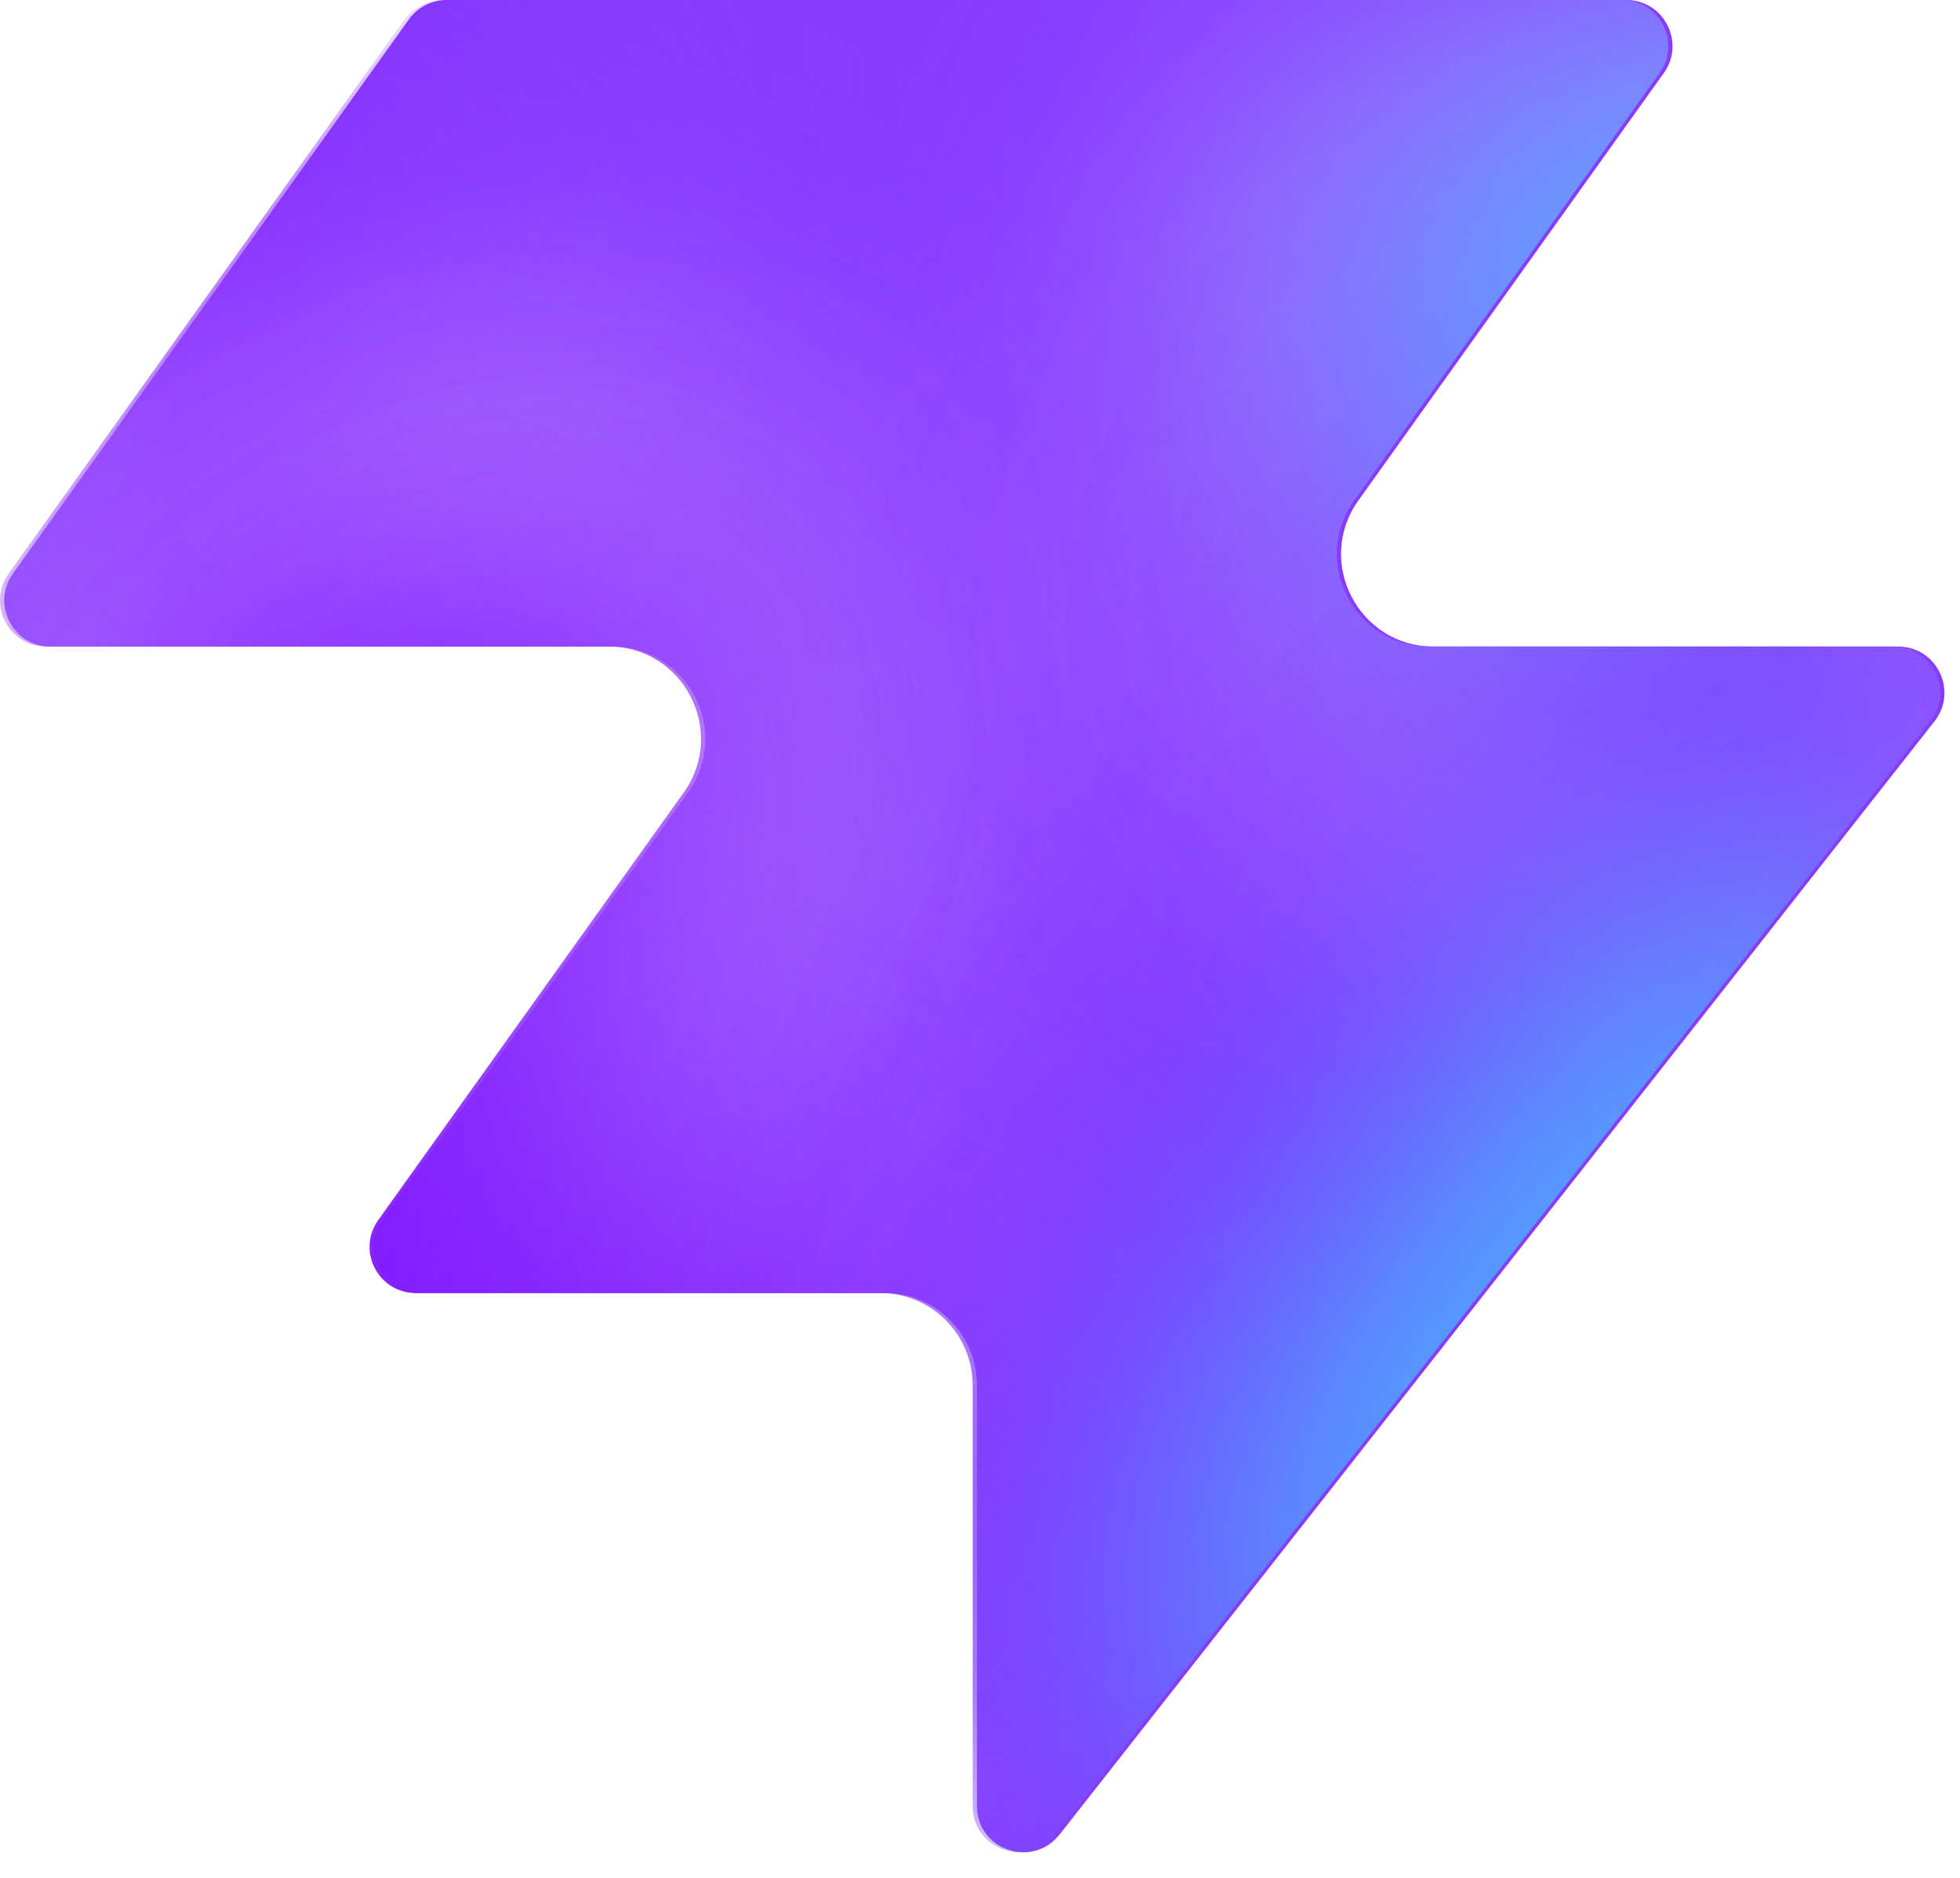
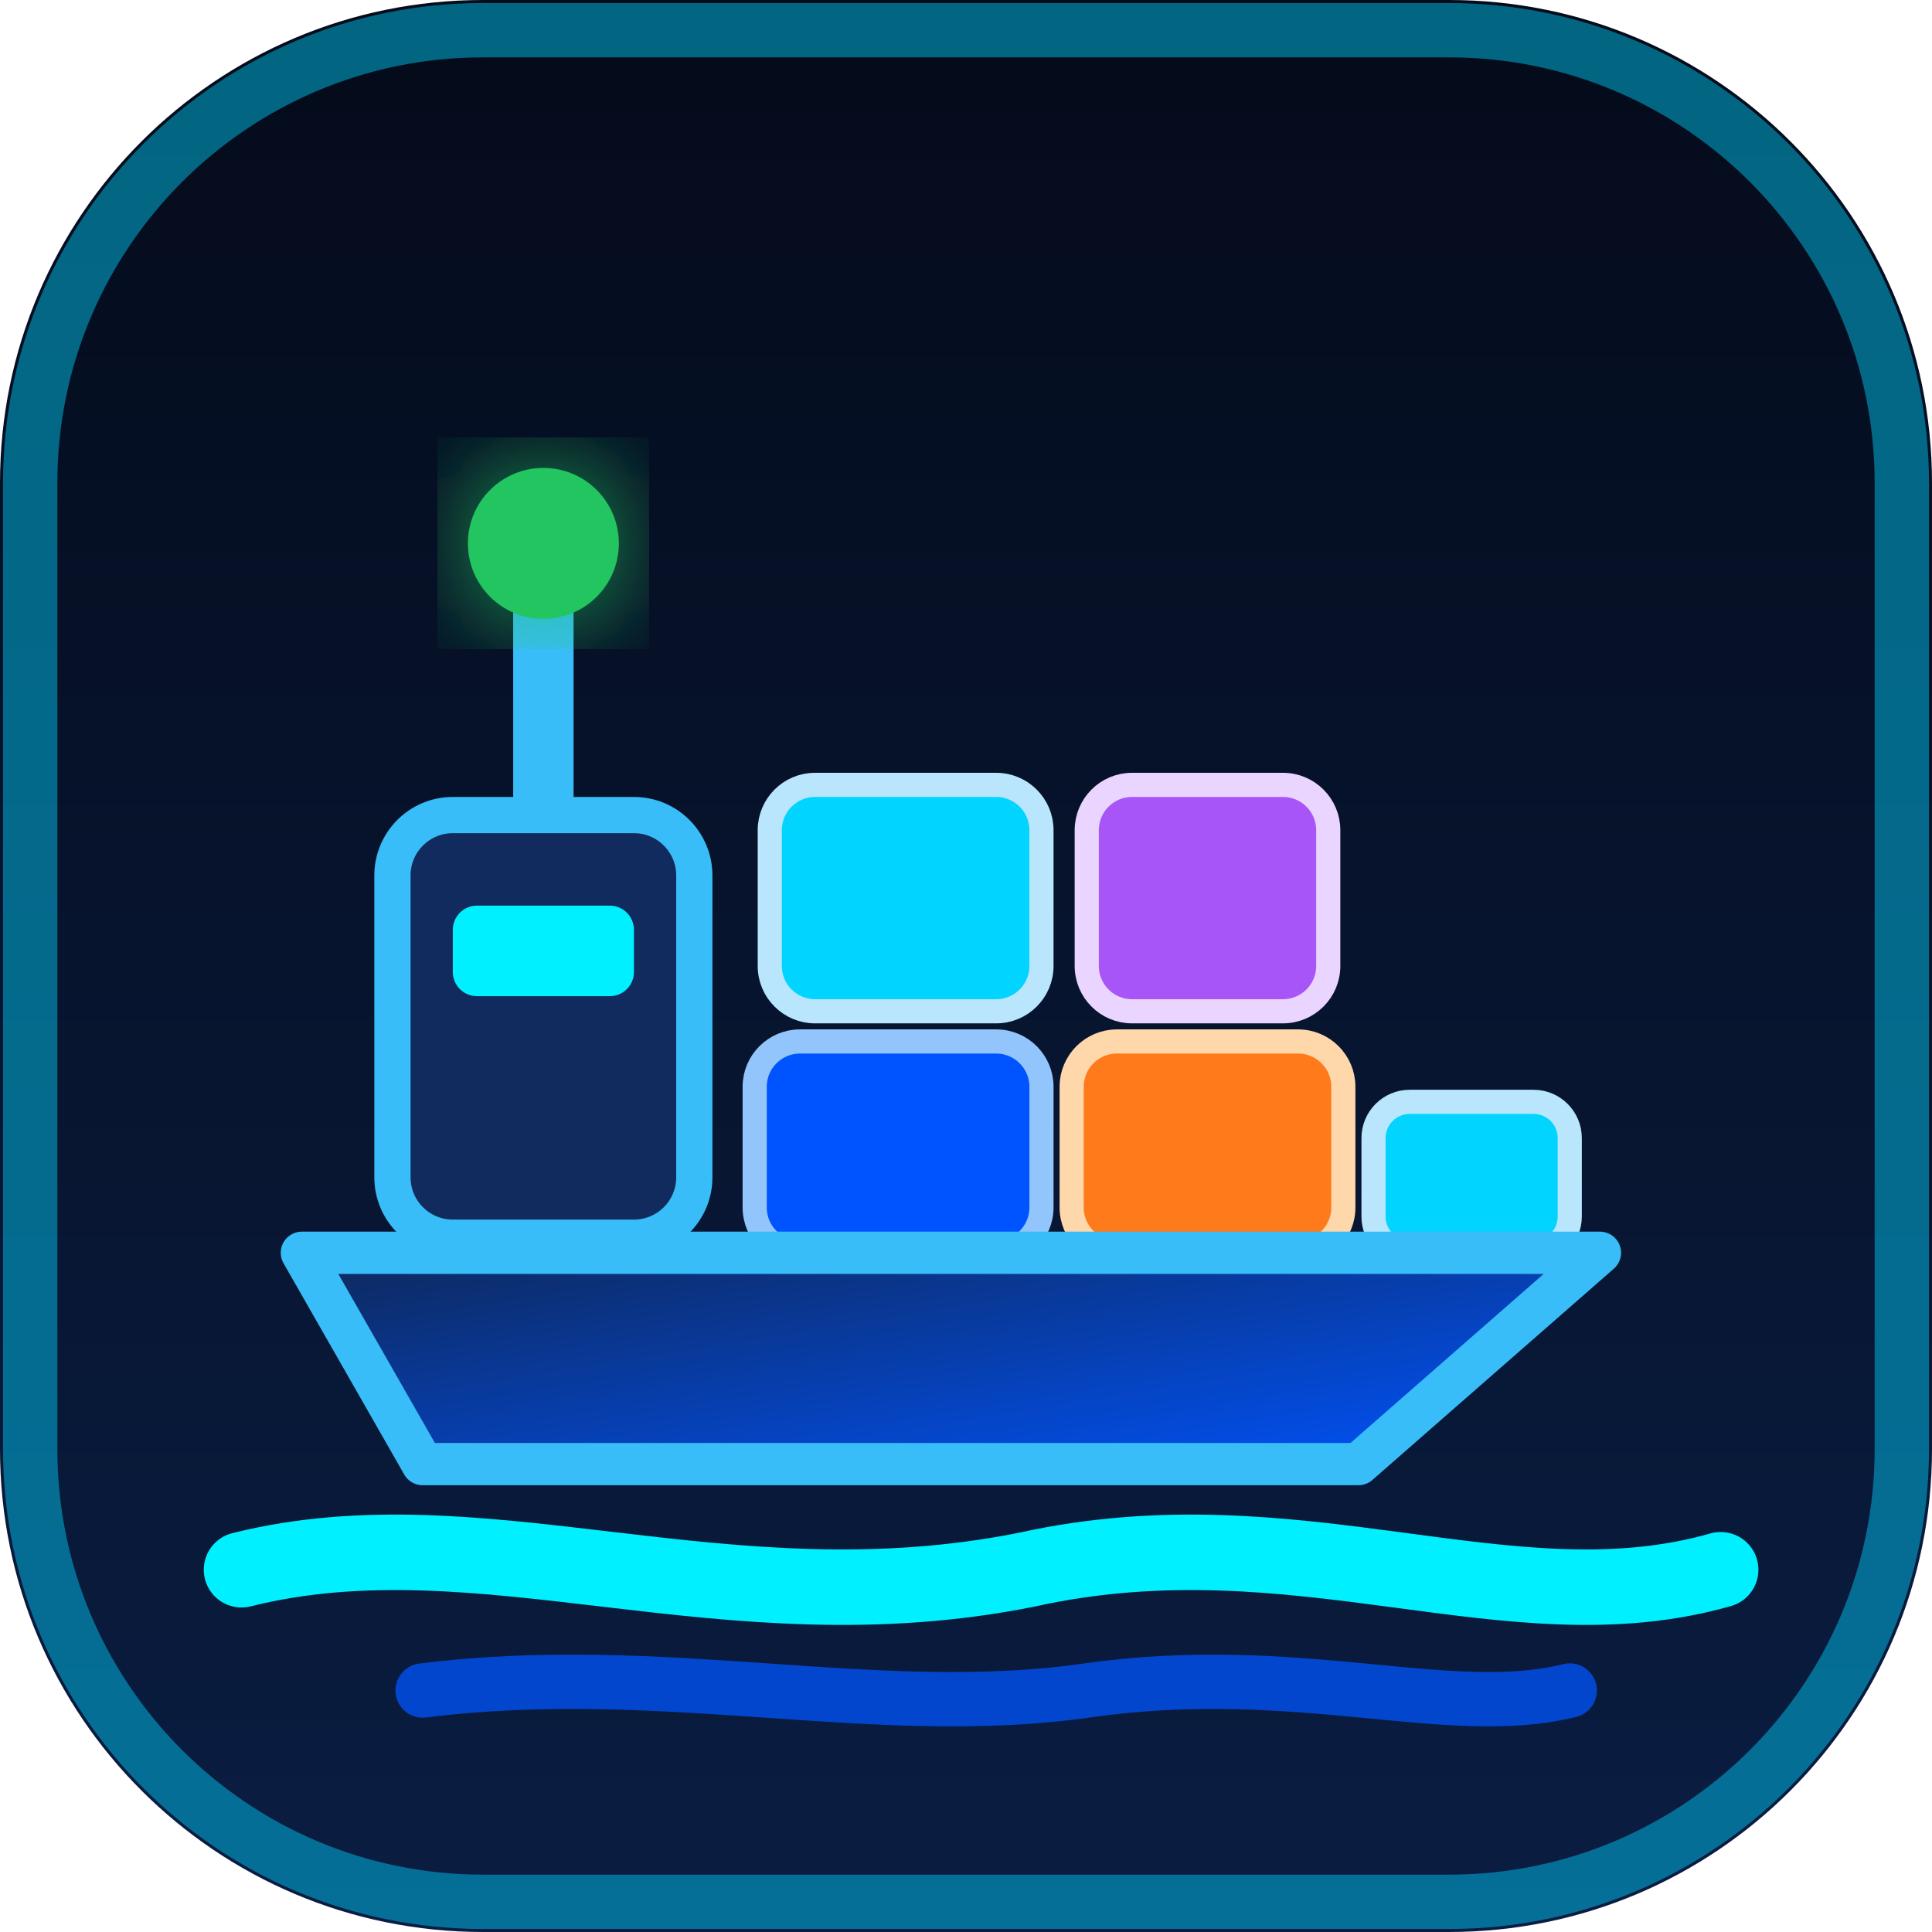
- <svg xmlns="http://www.w3.org/2000/svg" width="48" height="46" fill="none" viewBox="0 0 48 46">
-   <path fill="#863bff" d="M25.946 44.938c-.664.845-2.021.375-2.021-.698V33.937a2.26 2.26 0 0 0-2.262-2.262H10.287c-.92 0-1.456-1.04-.92-1.788l7.48-10.471c1.07-1.497 0-3.578-1.842-3.578H1.237c-.92 0-1.456-1.04-.92-1.788L10.013.474c.214-.297.556-.474.92-.474h28.894c.92 0 1.456 1.04.92 1.788l-7.48 10.471c-1.07 1.498 0 3.579 1.842 3.579h11.377c.943 0 1.473 1.088.89 1.83L25.947 44.94z" style="fill:#863bff;fill:color(display-p3 .525 .23 1);fill-opacity:1" />
-   <mask id="a" width="48" height="46" x="0" y="0" maskUnits="userSpaceOnUse" style="mask-type:alpha">
-     <path fill="#000" d="M25.842 44.938c-.664.844-2.021.375-2.021-.698V33.937a2.26 2.26 0 0 0-2.262-2.262H10.183c-.92 0-1.456-1.04-.92-1.788l7.48-10.471c1.07-1.498 0-3.579-1.842-3.579H1.133c-.92 0-1.456-1.04-.92-1.787L9.91.473c.214-.297.556-.474.92-.474h28.894c.92 0 1.456 1.04.92 1.788l-7.48 10.471c-1.07 1.498 0 3.578 1.842 3.578h11.377c.943 0 1.473 1.088.89 1.832L25.843 44.94z" style="fill:#000;fill-opacity:1" />
-   </mask>
-   <g mask="url(#a)">
-     <g filter="url(#b)">
-       <ellipse cx="5.508" cy="14.704" fill="#ede6ff" rx="5.508" ry="14.704" style="fill:#ede6ff;fill:color(display-p3 .927 .903 1);fill-opacity:1" transform="matrix(.00324 1 1 -.00324 -4.47 31.516)" />
-     </g>
-     <g filter="url(#c)">
-       <ellipse cx="10.399" cy="29.851" fill="#ede6ff" rx="10.399" ry="29.851" style="fill:#ede6ff;fill:color(display-p3 .927 .903 1);fill-opacity:1" transform="matrix(.00324 1 1 -.00324 -39.328 7.883)" />
-     </g>
-     <g filter="url(#d)">
-       <ellipse cx="5.508" cy="30.487" fill="#7e14ff" rx="5.508" ry="30.487" style="fill:#7e14ff;fill:color(display-p3 .492 .077 1);fill-opacity:1" transform="rotate(89.814 -25.913 -14.639)scale(1 -1)" />
-     </g>
-     <g filter="url(#e)">
-       <ellipse cx="5.508" cy="30.599" fill="#7e14ff" rx="5.508" ry="30.599" style="fill:#7e14ff;fill:color(display-p3 .492 .077 1);fill-opacity:1" transform="rotate(89.814 -32.644 -3.334)scale(1 -1)" />
-     </g>
-     <g filter="url(#f)">
-       <ellipse cx="5.508" cy="30.599" fill="#7e14ff" rx="5.508" ry="30.599" style="fill:#7e14ff;fill:color(display-p3 .492 .077 1);fill-opacity:1" transform="matrix(.00324 1 1 -.00324 -34.34 30.47)" />
-     </g>
-     <g filter="url(#g)">
-       <ellipse cx="14.072" cy="22.078" fill="#ede6ff" rx="14.072" ry="22.078" style="fill:#ede6ff;fill:color(display-p3 .927 .903 1);fill-opacity:1" transform="rotate(93.35 24.506 48.493)scale(-1 1)" />
-     </g>
-     <g filter="url(#h)">
-       <ellipse cx="3.47" cy="21.501" fill="#7e14ff" rx="3.47" ry="21.501" style="fill:#7e14ff;fill:color(display-p3 .492 .077 1);fill-opacity:1" transform="rotate(89.009 28.708 47.59)scale(-1 1)" />
-     </g>
-     <g filter="url(#i)">
-       <ellipse cx="3.47" cy="21.501" fill="#7e14ff" rx="3.47" ry="21.501" style="fill:#7e14ff;fill:color(display-p3 .492 .077 1);fill-opacity:1" transform="rotate(89.009 28.708 47.59)scale(-1 1)" />
-     </g>
-     <g filter="url(#j)">
-       <ellipse cx=".387" cy="8.972" fill="#7e14ff" rx="4.407" ry="29.108" style="fill:#7e14ff;fill:color(display-p3 .492 .077 1);fill-opacity:1" transform="rotate(39.51 .387 8.972)" />
-     </g>
-     <g filter="url(#k)">
-       <ellipse cx="47.523" cy="-6.092" fill="#7e14ff" rx="4.407" ry="29.108" style="fill:#7e14ff;fill:color(display-p3 .492 .077 1);fill-opacity:1" transform="rotate(37.892 47.523 -6.092)" />
-     </g>
-     <g filter="url(#l)">
-       <ellipse cx="41.412" cy="6.333" fill="#47bfff" rx="5.971" ry="9.665" style="fill:#47bfff;fill:color(display-p3 .28 .748 1);fill-opacity:1" transform="rotate(37.892 41.412 6.333)" />
-     </g>
-     <g filter="url(#m)">
-       <ellipse cx="-1.879" cy="38.332" fill="#7e14ff" rx="4.407" ry="29.108" style="fill:#7e14ff;fill:color(display-p3 .492 .077 1);fill-opacity:1" transform="rotate(37.892 -1.88 38.332)" />
-     </g>
-     <g filter="url(#n)">
-       <ellipse cx="-1.879" cy="38.332" fill="#7e14ff" rx="4.407" ry="29.108" style="fill:#7e14ff;fill:color(display-p3 .492 .077 1);fill-opacity:1" transform="rotate(37.892 -1.88 38.332)" />
-     </g>
-     <g filter="url(#o)">
-       <ellipse cx="35.651" cy="29.907" fill="#7e14ff" rx="4.407" ry="29.108" style="fill:#7e14ff;fill:color(display-p3 .492 .077 1);fill-opacity:1" transform="rotate(37.892 35.651 29.907)" />
-     </g>
-     <g filter="url(#p)">
-       <ellipse cx="38.418" cy="32.4" fill="#47bfff" rx="5.971" ry="15.297" style="fill:#47bfff;fill:color(display-p3 .28 .748 1);fill-opacity:1" transform="rotate(37.892 38.418 32.4)" />
-     </g>
-   </g>
+ <svg xmlns="http://www.w3.org/2000/svg" viewBox="0 0 64 64" width="64" height="64">
  <defs>
-     <filter id="b" width="60.045" height="41.654" x="-19.77" y="16.149" color-interpolation-filters="sRGB" filterUnits="userSpaceOnUse">
-       <feFlood flood-opacity="0" result="BackgroundImageFix" />
-       <feBlend in="SourceGraphic" in2="BackgroundImageFix" result="shape" />
-       <feGaussianBlur result="effect1_foregroundBlur_2002_17158" stdDeviation="7.659" />
-     </filter>
-     <filter id="c" width="90.34" height="51.437" x="-54.613" y="-7.533" color-interpolation-filters="sRGB" filterUnits="userSpaceOnUse">
-       <feFlood flood-opacity="0" result="BackgroundImageFix" />
-       <feBlend in="SourceGraphic" in2="BackgroundImageFix" result="shape" />
-       <feGaussianBlur result="effect1_foregroundBlur_2002_17158" stdDeviation="7.659" />
-     </filter>
-     <filter id="d" width="79.355" height="29.4" x="-49.64" y="2.03" color-interpolation-filters="sRGB" filterUnits="userSpaceOnUse">
-       <feFlood flood-opacity="0" result="BackgroundImageFix" />
-       <feBlend in="SourceGraphic" in2="BackgroundImageFix" result="shape" />
-       <feGaussianBlur result="effect1_foregroundBlur_2002_17158" stdDeviation="4.596" />
-     </filter>
-     <filter id="e" width="79.579" height="29.4" x="-45.045" y="20.029" color-interpolation-filters="sRGB" filterUnits="userSpaceOnUse">
-       <feFlood flood-opacity="0" result="BackgroundImageFix" />
-       <feBlend in="SourceGraphic" in2="BackgroundImageFix" result="shape" />
-       <feGaussianBlur result="effect1_foregroundBlur_2002_17158" stdDeviation="4.596" />
-     </filter>
-     <filter id="f" width="79.579" height="29.4" x="-43.513" y="21.178" color-interpolation-filters="sRGB" filterUnits="userSpaceOnUse">
-       <feFlood flood-opacity="0" result="BackgroundImageFix" />
-       <feBlend in="SourceGraphic" in2="BackgroundImageFix" result="shape" />
-       <feGaussianBlur result="effect1_foregroundBlur_2002_17158" stdDeviation="4.596" />
-     </filter>
-     <filter id="g" width="74.749" height="58.852" x="15.756" y="-17.901" color-interpolation-filters="sRGB" filterUnits="userSpaceOnUse">
-       <feFlood flood-opacity="0" result="BackgroundImageFix" />
-       <feBlend in="SourceGraphic" in2="BackgroundImageFix" result="shape" />
-       <feGaussianBlur result="effect1_foregroundBlur_2002_17158" stdDeviation="7.659" />
-     </filter>
-     <filter id="h" width="61.377" height="25.362" x="23.548" y="2.284" color-interpolation-filters="sRGB" filterUnits="userSpaceOnUse">
-       <feFlood flood-opacity="0" result="BackgroundImageFix" />
-       <feBlend in="SourceGraphic" in2="BackgroundImageFix" result="shape" />
-       <feGaussianBlur result="effect1_foregroundBlur_2002_17158" stdDeviation="4.596" />
-     </filter>
-     <filter id="i" width="61.377" height="25.362" x="23.548" y="2.284" color-interpolation-filters="sRGB" filterUnits="userSpaceOnUse">
-       <feFlood flood-opacity="0" result="BackgroundImageFix" />
-       <feBlend in="SourceGraphic" in2="BackgroundImageFix" result="shape" />
-       <feGaussianBlur result="effect1_foregroundBlur_2002_17158" stdDeviation="4.596" />
-     </filter>
-     <filter id="j" width="56.045" height="63.649" x="-27.636" y="-22.853" color-interpolation-filters="sRGB" filterUnits="userSpaceOnUse">
-       <feFlood flood-opacity="0" result="BackgroundImageFix" />
-       <feBlend in="SourceGraphic" in2="BackgroundImageFix" result="shape" />
-       <feGaussianBlur result="effect1_foregroundBlur_2002_17158" stdDeviation="4.596" />
-     </filter>
-     <filter id="k" width="54.814" height="64.646" x="20.116" y="-38.415" color-interpolation-filters="sRGB" filterUnits="userSpaceOnUse">
-       <feFlood flood-opacity="0" result="BackgroundImageFix" />
-       <feBlend in="SourceGraphic" in2="BackgroundImageFix" result="shape" />
-       <feGaussianBlur result="effect1_foregroundBlur_2002_17158" stdDeviation="4.596" />
-     </filter>
-     <filter id="l" width="33.541" height="35.313" x="24.641" y="-11.323" color-interpolation-filters="sRGB" filterUnits="userSpaceOnUse">
-       <feFlood flood-opacity="0" result="BackgroundImageFix" />
-       <feBlend in="SourceGraphic" in2="BackgroundImageFix" result="shape" />
-       <feGaussianBlur result="effect1_foregroundBlur_2002_17158" stdDeviation="4.596" />
-     </filter>
-     <filter id="m" width="54.814" height="64.646" x="-29.286" y="6.009" color-interpolation-filters="sRGB" filterUnits="userSpaceOnUse">
-       <feFlood flood-opacity="0" result="BackgroundImageFix" />
-       <feBlend in="SourceGraphic" in2="BackgroundImageFix" result="shape" />
-       <feGaussianBlur result="effect1_foregroundBlur_2002_17158" stdDeviation="4.596" />
-     </filter>
-     <filter id="n" width="54.814" height="64.646" x="-29.286" y="6.009" color-interpolation-filters="sRGB" filterUnits="userSpaceOnUse">
-       <feFlood flood-opacity="0" result="BackgroundImageFix" />
-       <feBlend in="SourceGraphic" in2="BackgroundImageFix" result="shape" />
-       <feGaussianBlur result="effect1_foregroundBlur_2002_17158" stdDeviation="4.596" />
-     </filter>
-     <filter id="o" width="54.814" height="64.646" x="8.244" y="-2.416" color-interpolation-filters="sRGB" filterUnits="userSpaceOnUse">
-       <feFlood flood-opacity="0" result="BackgroundImageFix" />
-       <feBlend in="SourceGraphic" in2="BackgroundImageFix" result="shape" />
-       <feGaussianBlur result="effect1_foregroundBlur_2002_17158" stdDeviation="4.596" />
-     </filter>
-     <filter id="p" width="39.409" height="43.623" x="18.713" y="10.588" color-interpolation-filters="sRGB" filterUnits="userSpaceOnUse">
-       <feFlood flood-opacity="0" result="BackgroundImageFix" />
-       <feBlend in="SourceGraphic" in2="BackgroundImageFix" result="shape" />
-       <feGaussianBlur result="effect1_foregroundBlur_2002_17158" stdDeviation="4.596" />
+     <linearGradient id="bgGrad" x1="0" y1="0" x2="0" y2="1">
+       <stop offset="0%" stop-color="#040b1a" />
+       <stop offset="100%" stop-color="#0a1d42" />
+     </linearGradient>
+     <linearGradient id="hullGrad" x1="0" y1="0" x2="1" y2="1">
+       <stop offset="0%" stop-color="#0e285a" />
+       <stop offset="100%" stop-color="#0054ff" />
+     </linearGradient>
+     <filter id="glow" x="-20%" y="-20%" width="140%" height="140%">
+       <feGaussianBlur stdDeviation="2" result="blur" />
+       <feComposite in="SourceGraphic" in2="blur" operator="over" />
    </filter>
  </defs>
+   <rect width="64" height="64" rx="16" fill="url(#bgGrad)" />
+   <rect x="1" y="1" width="62" height="62" rx="15" fill="none" stroke="#00d4ff" stroke-width="1.8" stroke-opacity="0.45" />
+   <line x1="18" y1="27" x2="18" y2="19" stroke="#38bdf8" stroke-width="2" stroke-linecap="round" />
+   <circle cx="18" cy="18" r="2.5" fill="#22c55e" filter="url(#glow)" />
+   <rect x="13" y="27" width="10" height="14" rx="2" fill="#122b5e" stroke="#38bdf8" stroke-width="1.2" />
+   <rect x="15" y="30" width="6" height="3" rx="0.8" fill="#00f0ff" />
+   <rect x="25.5" y="26" width="9" height="7.5" rx="1.5" fill="#00d4ff" stroke="#bae6fd" stroke-width="0.8" />
+   <rect x="36" y="26" width="8" height="7.5" rx="1.5" fill="#a855f7" stroke="#e9d5ff" stroke-width="0.8" />
+   <rect x="25" y="34.5" width="9.5" height="7" rx="1.5" fill="#0054ff" stroke="#93c5fd" stroke-width="0.8" />
+   <rect x="35.5" y="34.5" width="9" height="7" rx="1.5" fill="#ff7a1a" stroke="#fed7aa" stroke-width="0.8" />
+   <rect x="45.5" y="36.5" width="6.5" height="5" rx="1.2" fill="#00d4ff" stroke="#bae6fd" stroke-width="0.8" />
+   <path d="M 10 41.5 L 53 41.5 L 45 48.5 L 14 48.5 Z" fill="url(#hullGrad)" stroke="#38bdf8" stroke-width="1.4" stroke-linejoin="round" />
+   <path d="M 8 52 C 16 50, 24 54, 34 52 C 43 50, 50 54, 57 52" fill="none" stroke="#00f0ff" stroke-width="2.5" stroke-linecap="round" />
+   <path d="M 14 56 C 22 55, 29 57, 36 56 C 43 55, 48 57, 52 56" fill="none" stroke="#0054ff" stroke-width="1.8" stroke-linecap="round" opacity="0.75" />
</svg>
